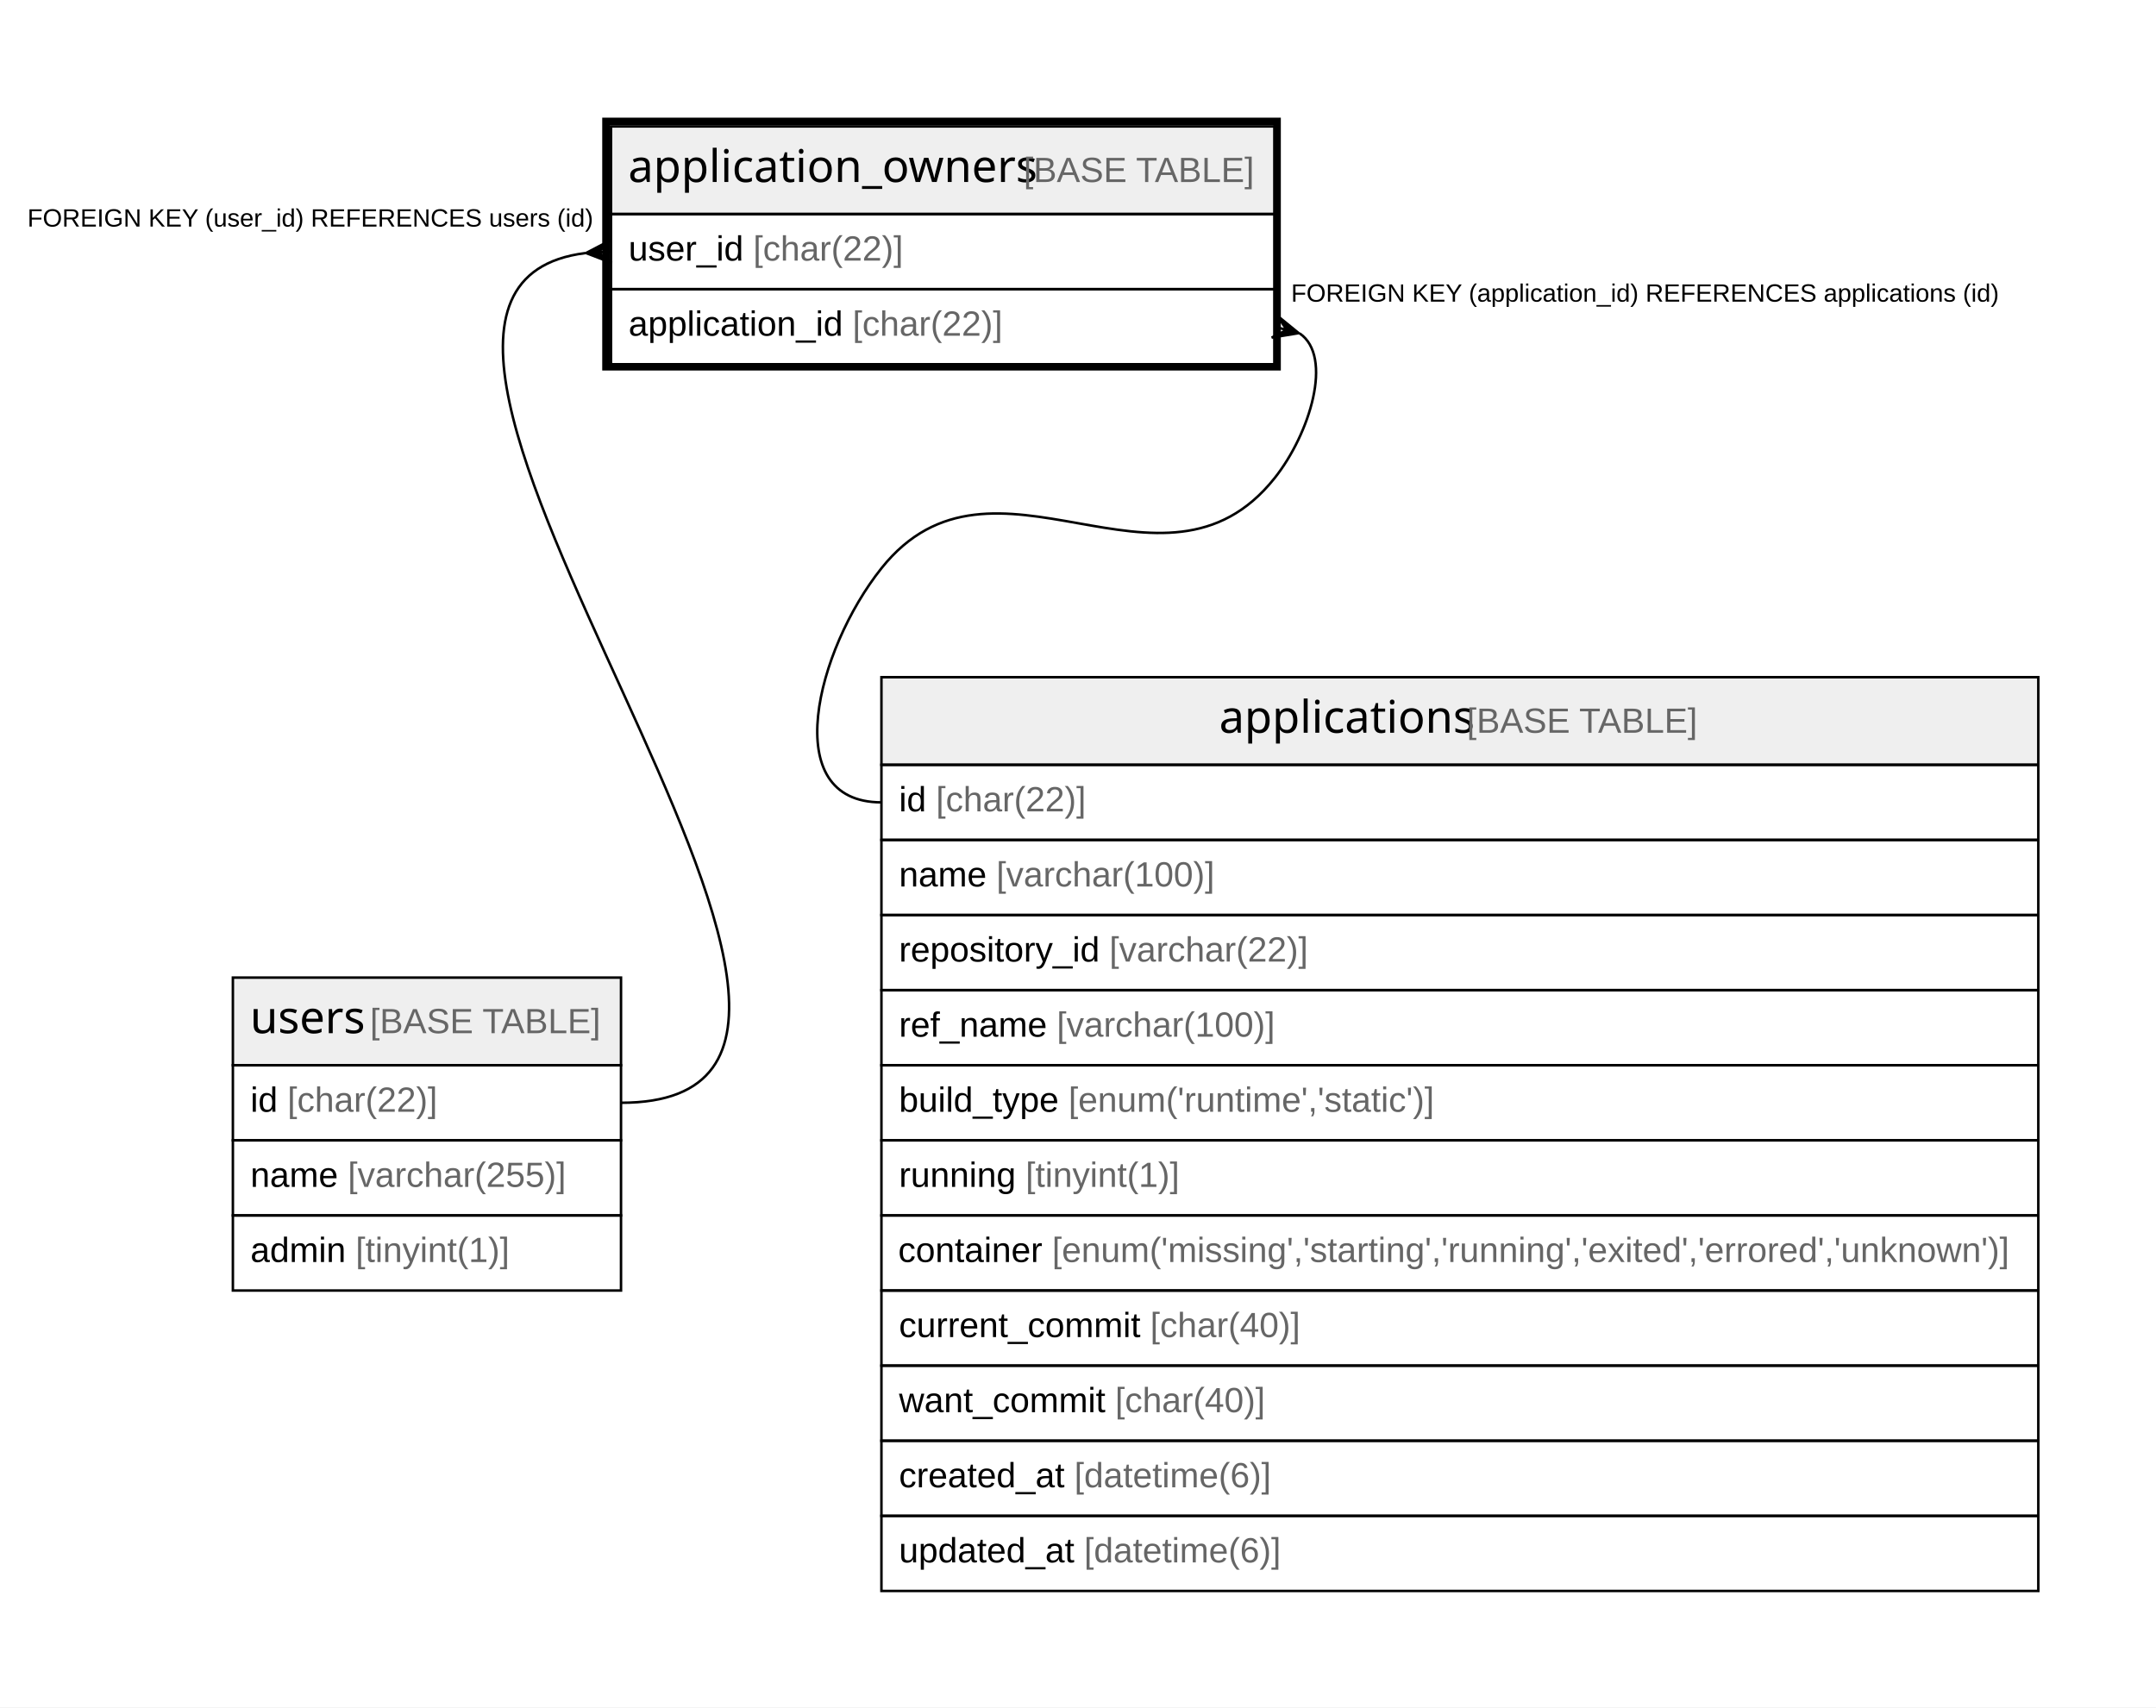
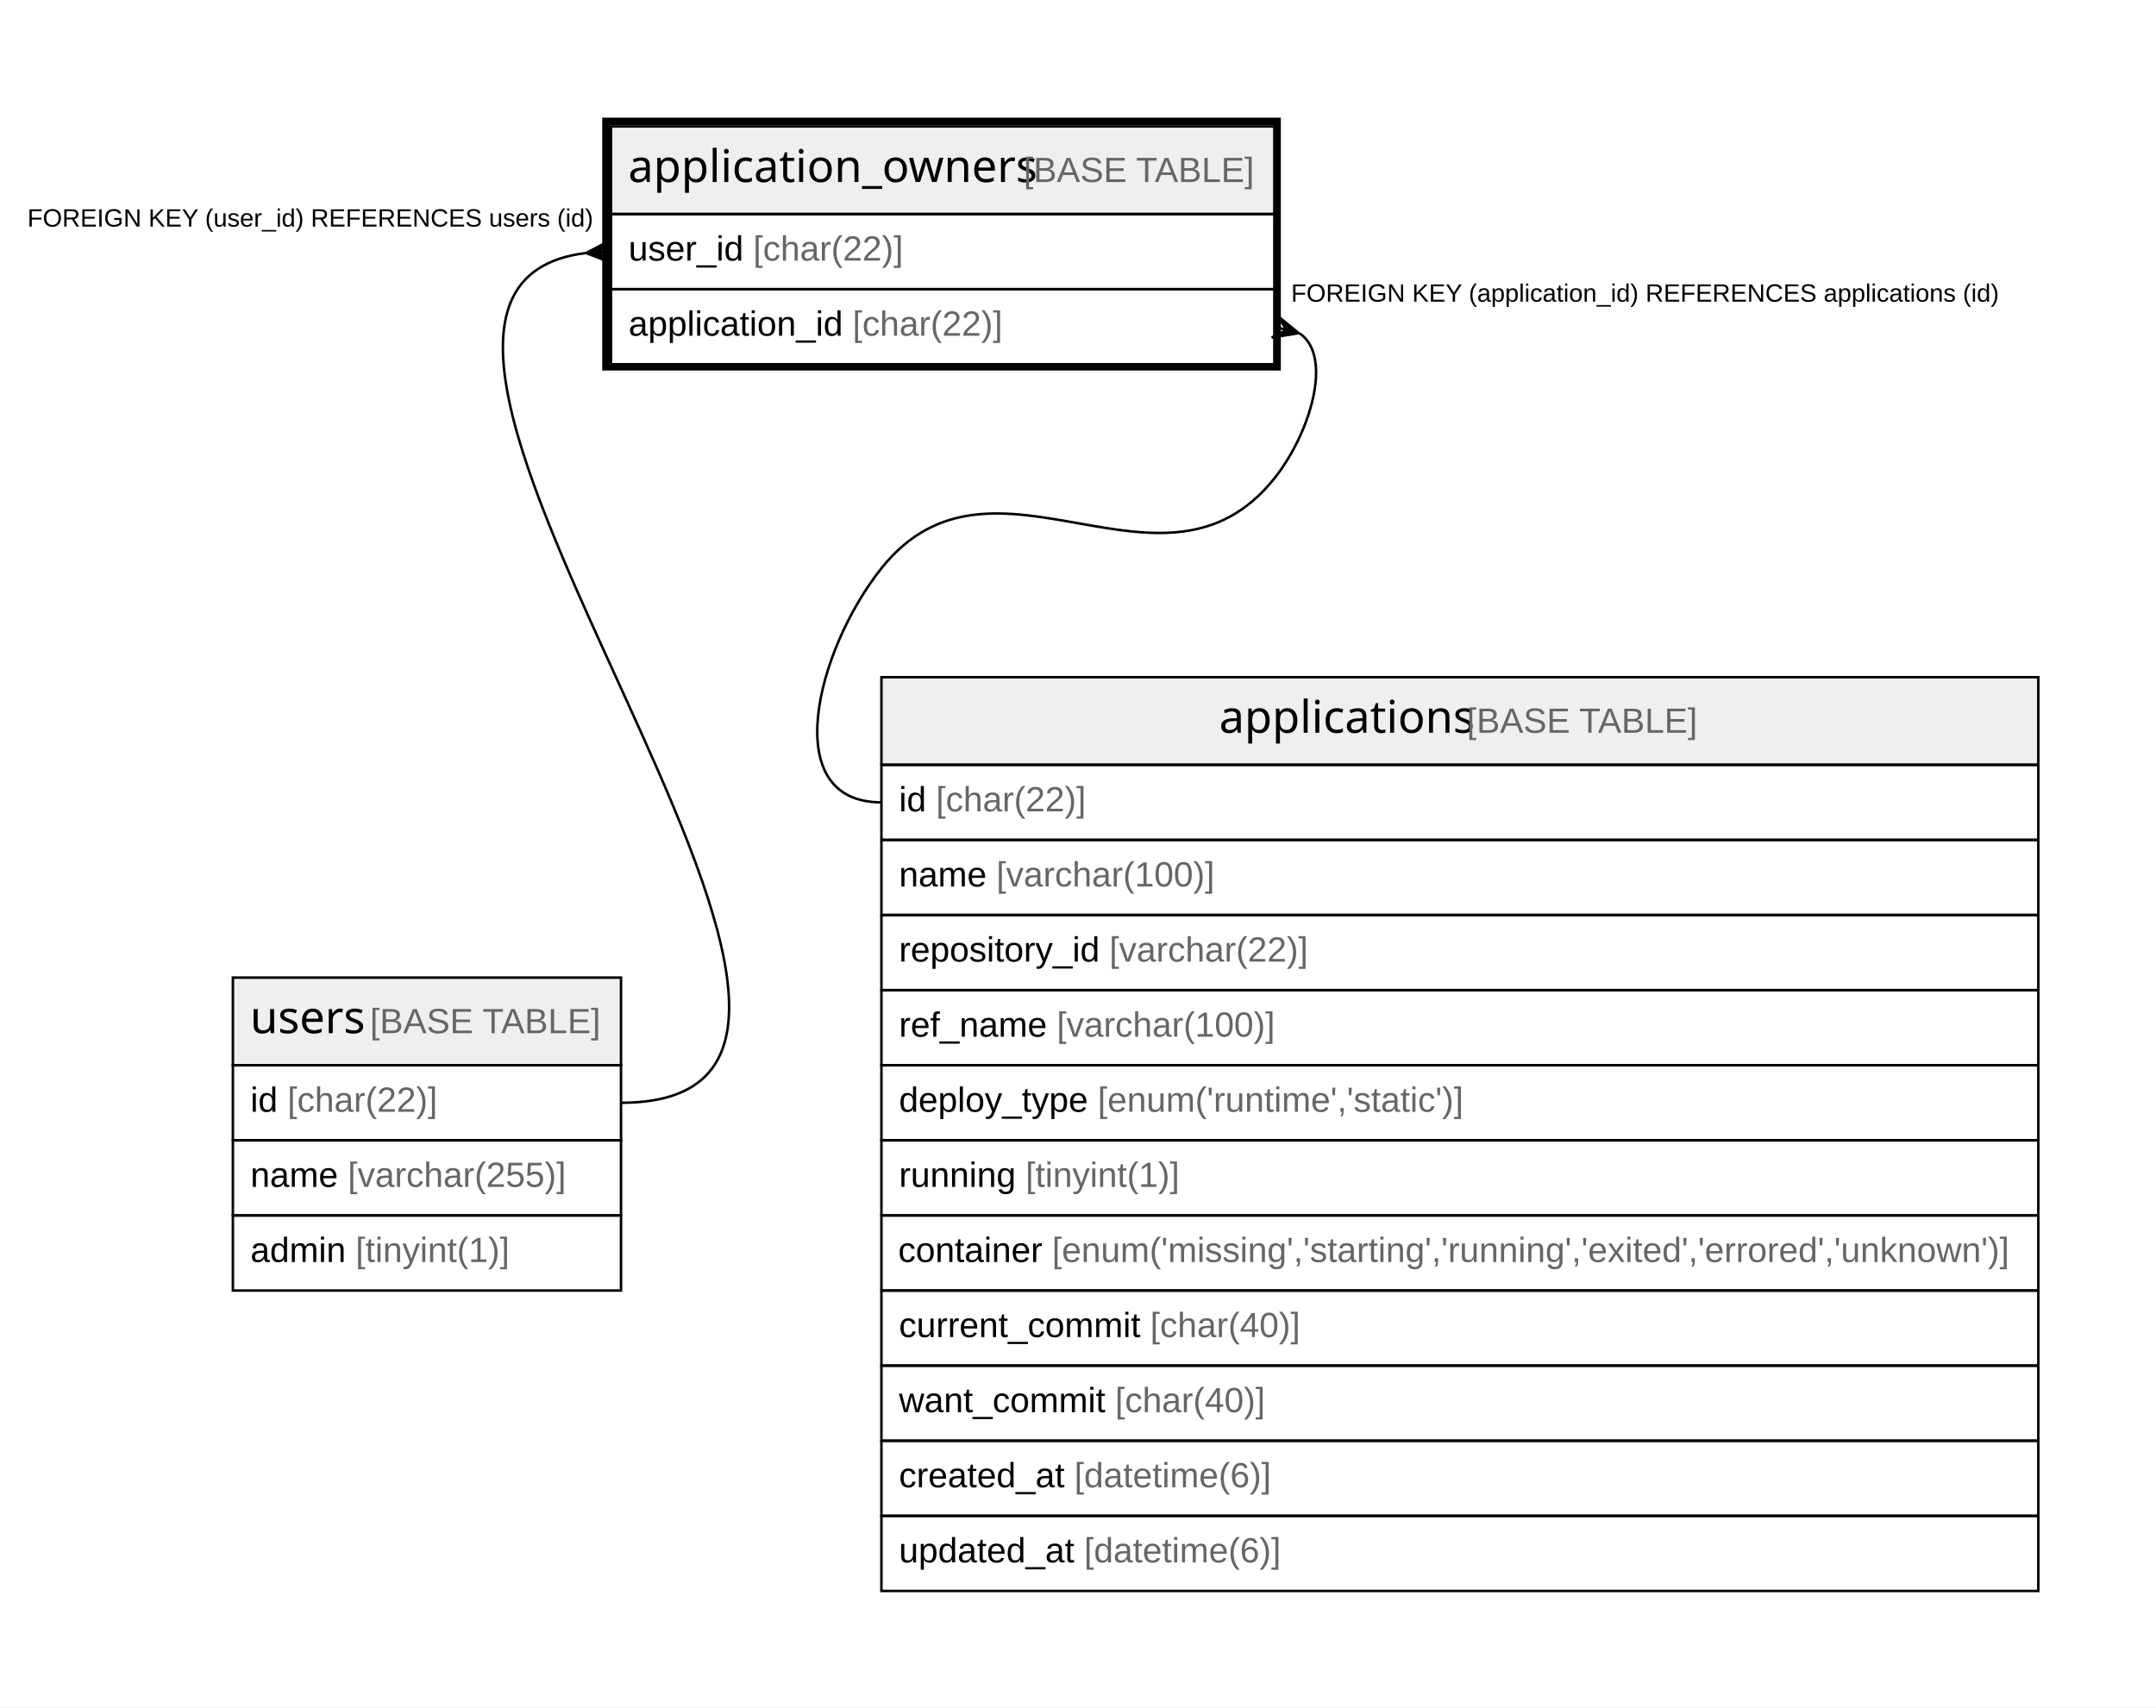
<svg xmlns="http://www.w3.org/2000/svg" width="861pt" height="682pt" viewBox="0.00 0.00 861.00 682.00">
  <g id="graph0" class="graph" transform="scale(1 1) rotate(0) translate(4 678)">
    <polygon fill="#ffffff" stroke="transparent" points="-4,4 -4,-678 857,-678 857,4 -4,4" />
    <g id="node1" class="node">
      <polygon fill="#efefef" stroke="transparent" points="240,-592.5 240,-627.5 505,-627.5 505,-592.5 240,-592.5" />
      <polygon fill="none" stroke="#000000" points="240,-592.5 240,-627.5 505,-627.5 505,-592.5 240,-592.5" />
      <text text-anchor="start" x="246.857" y="-605.3" font-family="Arial Bold" font-size="18.00" fill="#000000">application_owners</text>
      <text text-anchor="start" x="400.89" y="-605.3" font-family="Arial" font-size="14.00" fill="#000000"> </text>
      <text text-anchor="start" x="404.78" y="-605.3" font-family="Arial" font-size="14.00" fill="#666666">[BASE TABLE]</text>
      <polygon fill="none" stroke="#000000" points="240,-562.5 240,-592.5 505,-592.5 505,-562.5 240,-562.5" />
      <text text-anchor="start" x="247" y="-573.9" font-family="Arial" font-size="14.00" fill="#000000">user_id </text>
      <text text-anchor="start" x="296.788" y="-573.9" font-family="Arial" font-size="14.00" fill="#666666">[char(22)]</text>
      <polygon fill="none" stroke="#000000" points="240,-532.5 240,-562.5 505,-562.5 505,-532.5 240,-532.5" />
      <text text-anchor="start" x="247" y="-543.9" font-family="Arial" font-size="14.00" fill="#000000">application_id </text>
      <text text-anchor="start" x="336.468" y="-543.9" font-family="Arial" font-size="14.00" fill="#666666">[char(22)]</text>
      <polygon fill="none" stroke="#000000" stroke-width="3" points="238,-531.5 238,-629.5 506,-629.5 506,-531.5 238,-531.5" />
    </g>
    <g id="node2" class="node">
      <polygon fill="#efefef" stroke="transparent" points="89,-252.5 89,-287.5 244,-287.5 244,-252.5 89,-252.5" />
      <polygon fill="none" stroke="#000000" points="89,-252.5 89,-287.5 244,-287.5 244,-252.5 89,-252.5" />
      <text text-anchor="start" x="95.871" y="-265.3" font-family="Arial Bold" font-size="18.00" fill="#000000">users</text>
      <text text-anchor="start" x="139.875" y="-265.3" font-family="Arial" font-size="14.00" fill="#000000"> </text>
      <text text-anchor="start" x="143.766" y="-265.3" font-family="Arial" font-size="14.00" fill="#666666">[BASE TABLE]</text>
      <polygon fill="none" stroke="#000000" points="89,-222.5 89,-252.5 244,-252.5 244,-222.5 89,-222.5" />
      <text text-anchor="start" x="96" y="-233.9" font-family="Arial" font-size="14.00" fill="#000000">id </text>
      <text text-anchor="start" x="110.78" y="-233.9" font-family="Arial" font-size="14.00" fill="#666666">[char(22)]</text>
      <polygon fill="none" stroke="#000000" points="89,-192.5 89,-222.5 244,-222.5 244,-192.5 89,-192.5" />
      <text text-anchor="start" x="96" y="-203.9" font-family="Arial" font-size="14.00" fill="#000000">name </text>
      <text text-anchor="start" x="134.899" y="-203.9" font-family="Arial" font-size="14.00" fill="#666666">[varchar(255)]</text>
      <polygon fill="none" stroke="#000000" points="89,-162.5 89,-192.5 244,-192.5 244,-162.5 89,-162.5" />
      <text text-anchor="start" x="96" y="-173.9" font-family="Arial" font-size="14.00" fill="#000000">admin </text>
      <text text-anchor="start" x="138.006" y="-173.9" font-family="Arial" font-size="14.00" fill="#666666">[tinyint(1)]</text>
    </g>
    <g id="edge1" class="edge">
      <path fill="none" stroke="#000000" d="M229.736,-576.902C103.559,-561.101 391.432,-237.5 244,-237.5" />
      <polygon fill="#000000" stroke="#000000" points="230.017,-576.918 239.738,-581.992 235.008,-577.209 240,-577.5 240,-577.5 240,-577.5 235.008,-577.209 240.262,-573.008 230.017,-576.918 230.017,-576.918" />
      <text text-anchor="start" x="6.945" y="-587.5" font-family="Arial" font-size="10.00" fill="#000000">FOREIGN KEY (user_id) REFERENCES users (id)</text>
    </g>
    <g id="node3" class="node">
      <polygon fill="#efefef" stroke="transparent" points="348,-372.5 348,-407.5 810,-407.5 810,-372.5 348,-372.5" />
      <polygon fill="none" stroke="#000000" points="348,-372.5 348,-407.5 810,-407.5 810,-372.5 348,-372.5" />
      <text text-anchor="start" x="482.862" y="-385.3" font-family="Arial Bold" font-size="18.00" fill="#000000">applications</text>
      <text text-anchor="start" x="577.884" y="-385.3" font-family="Arial" font-size="14.00" fill="#000000"> </text>
      <text text-anchor="start" x="581.775" y="-385.3" font-family="Arial" font-size="14.00" fill="#666666">[BASE TABLE]</text>
      <polygon fill="none" stroke="#000000" points="348,-342.5 348,-372.5 810,-372.5 810,-342.5 348,-342.5" />
      <text text-anchor="start" x="355" y="-353.9" font-family="Arial" font-size="14.00" fill="#000000">id </text>
      <text text-anchor="start" x="369.78" y="-353.9" font-family="Arial" font-size="14.00" fill="#666666">[char(22)]</text>
      <polygon fill="none" stroke="#000000" points="348,-312.5 348,-342.5 810,-342.5 810,-312.5 348,-312.5" />
      <text text-anchor="start" x="355" y="-323.9" font-family="Arial" font-size="14.00" fill="#000000">name </text>
      <text text-anchor="start" x="393.899" y="-323.9" font-family="Arial" font-size="14.00" fill="#666666">[varchar(100)]</text>
      <polygon fill="none" stroke="#000000" points="348,-282.5 348,-312.5 810,-312.5 810,-282.5 348,-282.5" />
      <text text-anchor="start" x="355" y="-293.9" font-family="Arial" font-size="14.00" fill="#000000">repository_id </text>
      <text text-anchor="start" x="439.011" y="-293.9" font-family="Arial" font-size="14.00" fill="#666666">[varchar(22)]</text>
      <polygon fill="none" stroke="#000000" points="348,-252.5 348,-282.5 810,-282.5 810,-252.5 348,-252.5" />
      <text text-anchor="start" x="355" y="-263.9" font-family="Arial" font-size="14.00" fill="#000000">ref_name </text>
      <text text-anchor="start" x="418.015" y="-263.9" font-family="Arial" font-size="14.00" fill="#666666">[varchar(100)]</text>
      <polygon fill="none" stroke="#000000" points="348,-222.5 348,-252.5 810,-252.5 810,-222.5 348,-222.5" />
-       <text text-anchor="start" x="355" y="-233.9" font-family="Arial" font-size="14.00" fill="#000000">build_type </text>
-       <text text-anchor="start" x="422.69" y="-233.9" font-family="Arial" font-size="14.00" fill="#666666">[enum('runtime','static')]</text>
+       <text text-anchor="start" x="355" y="-233.9" font-family="Arial" font-size="14.00" fill="#000000">deploy_type </text>
+       <text text-anchor="start" x="434.366" y="-233.9" font-family="Arial" font-size="14.00" fill="#666666">[enum('runtime','static')]</text>
      <polygon fill="none" stroke="#000000" points="348,-192.5 348,-222.5 810,-222.5 810,-192.5 348,-192.5" />
      <text text-anchor="start" x="355" y="-203.9" font-family="Arial" font-size="14.00" fill="#000000">running </text>
      <text text-anchor="start" x="405.571" y="-203.9" font-family="Arial" font-size="14.00" fill="#666666">[tinyint(1)]</text>
      <polygon fill="none" stroke="#000000" points="348,-162.5 348,-192.5 810,-192.5 810,-162.5 348,-162.5" />
      <text text-anchor="start" x="354.686" y="-173.9" font-family="Arial" font-size="14.00" fill="#000000">container </text>
      <text text-anchor="start" x="416.147" y="-173.9" font-family="Arial" font-size="14.00" fill="#666666">[enum('missing','starting','running','exited','errored','unknown')]</text>
      <polygon fill="none" stroke="#000000" points="348,-132.5 348,-162.5 810,-162.5 810,-132.5 348,-132.5" />
      <text text-anchor="start" x="355" y="-143.9" font-family="Arial" font-size="14.00" fill="#000000">current_commit </text>
      <text text-anchor="start" x="455.334" y="-143.9" font-family="Arial" font-size="14.00" fill="#666666">[char(40)]</text>
      <polygon fill="none" stroke="#000000" points="348,-102.5 348,-132.5 810,-132.5 810,-102.5 348,-102.5" />
      <text text-anchor="start" x="355" y="-113.9" font-family="Arial" font-size="14.00" fill="#000000">want_commit </text>
      <text text-anchor="start" x="441.337" y="-113.9" font-family="Arial" font-size="14.00" fill="#666666">[char(40)]</text>
      <polygon fill="none" stroke="#000000" points="348,-72.5 348,-102.5 810,-102.5 810,-72.5 348,-72.5" />
      <text text-anchor="start" x="355" y="-83.9" font-family="Arial" font-size="14.00" fill="#000000">created_at </text>
      <text text-anchor="start" x="425.028" y="-83.9" font-family="Arial" font-size="14.00" fill="#666666">[datetime(6)]</text>
      <polygon fill="none" stroke="#000000" points="348,-42.5 348,-72.5 810,-72.5 810,-42.5 348,-42.5" />
      <text text-anchor="start" x="355" y="-53.9" font-family="Arial" font-size="14.00" fill="#000000">updated_at </text>
      <text text-anchor="start" x="428.933" y="-53.9" font-family="Arial" font-size="14.00" fill="#666666">[datetime(6)]</text>
    </g>
    <g id="edge2" class="edge">
      <path fill="none" stroke="#000000" d="M515.009,-544.83C528.56,-535.616 519.136,-504.745 505,-487 460.393,-431.007 392.607,-506.993 348,-451 322.107,-418.498 306.444,-357.5 348,-357.5" />
      <polygon fill="#000000" stroke="#000000" points="514.662,-544.922 503.84,-543.152 509.831,-546.211 505,-547.5 505,-547.5 505,-547.5 509.831,-546.211 506.16,-551.848 514.662,-544.922 514.662,-544.922" />
      <text text-anchor="start" x="511.602" y="-557.5" font-family="Arial" font-size="10.00" fill="#000000">FOREIGN KEY (application_id) REFERENCES applications (id)</text>
    </g>
  </g>
</svg>
